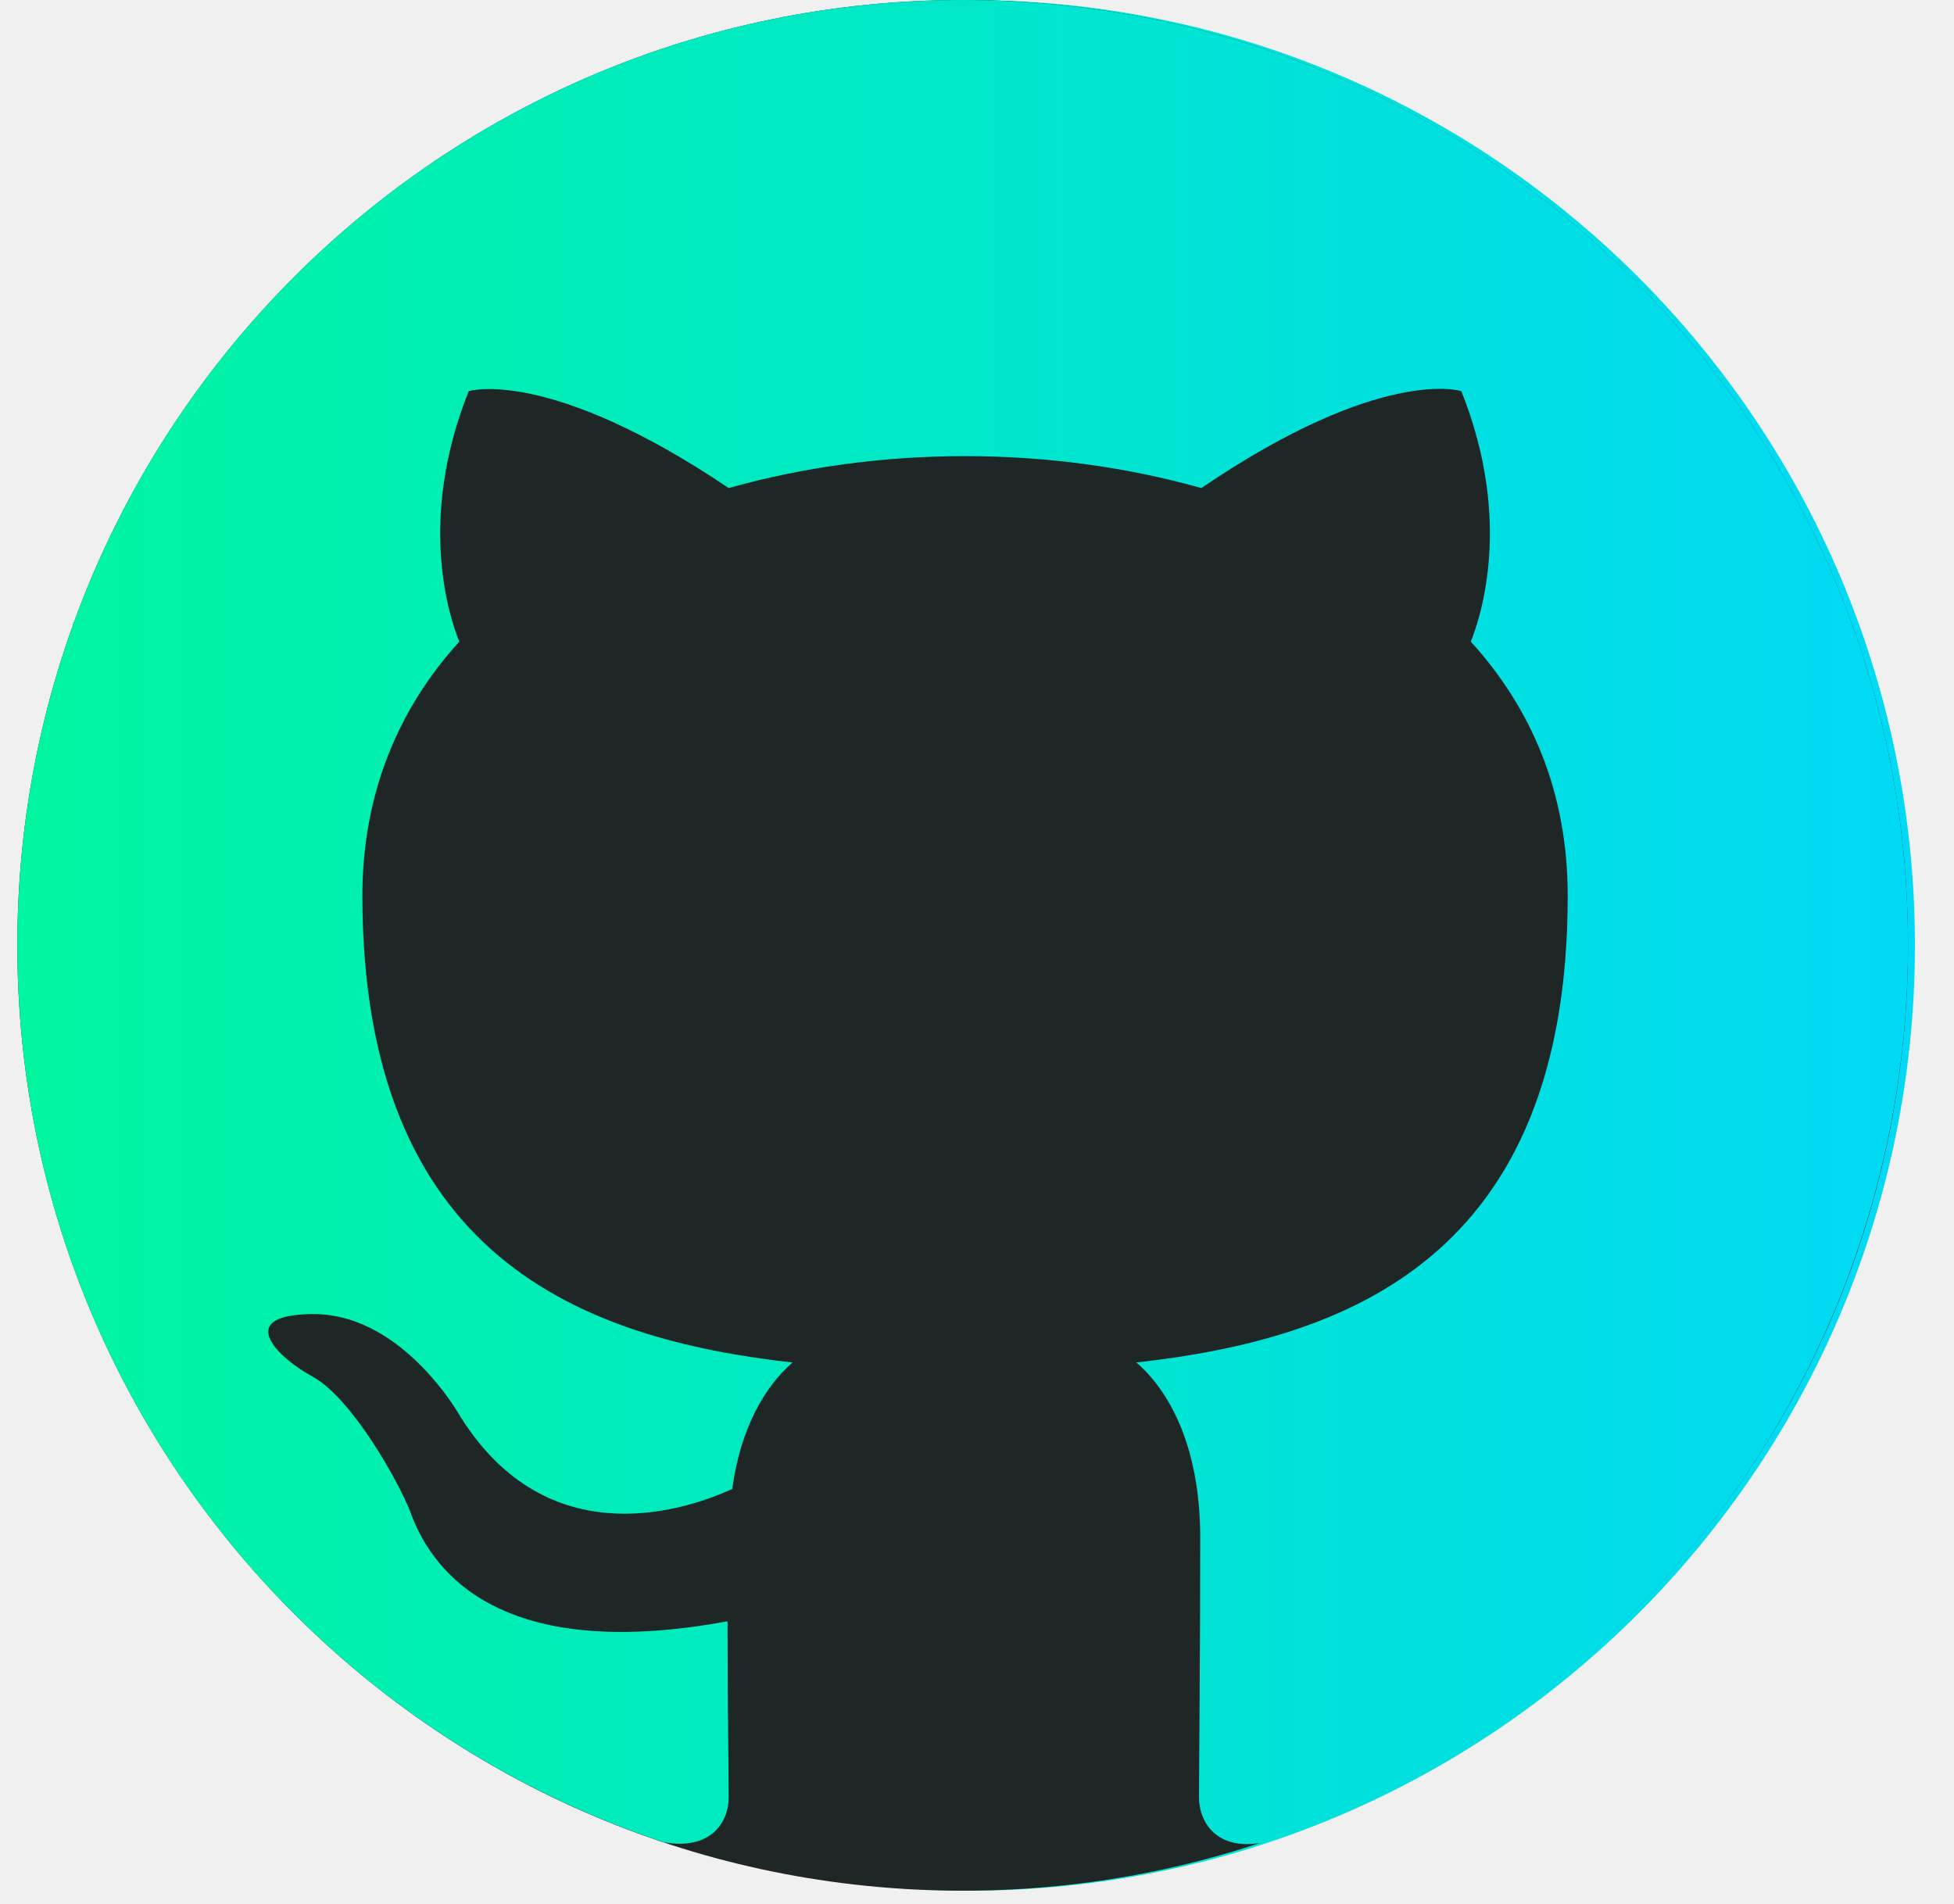
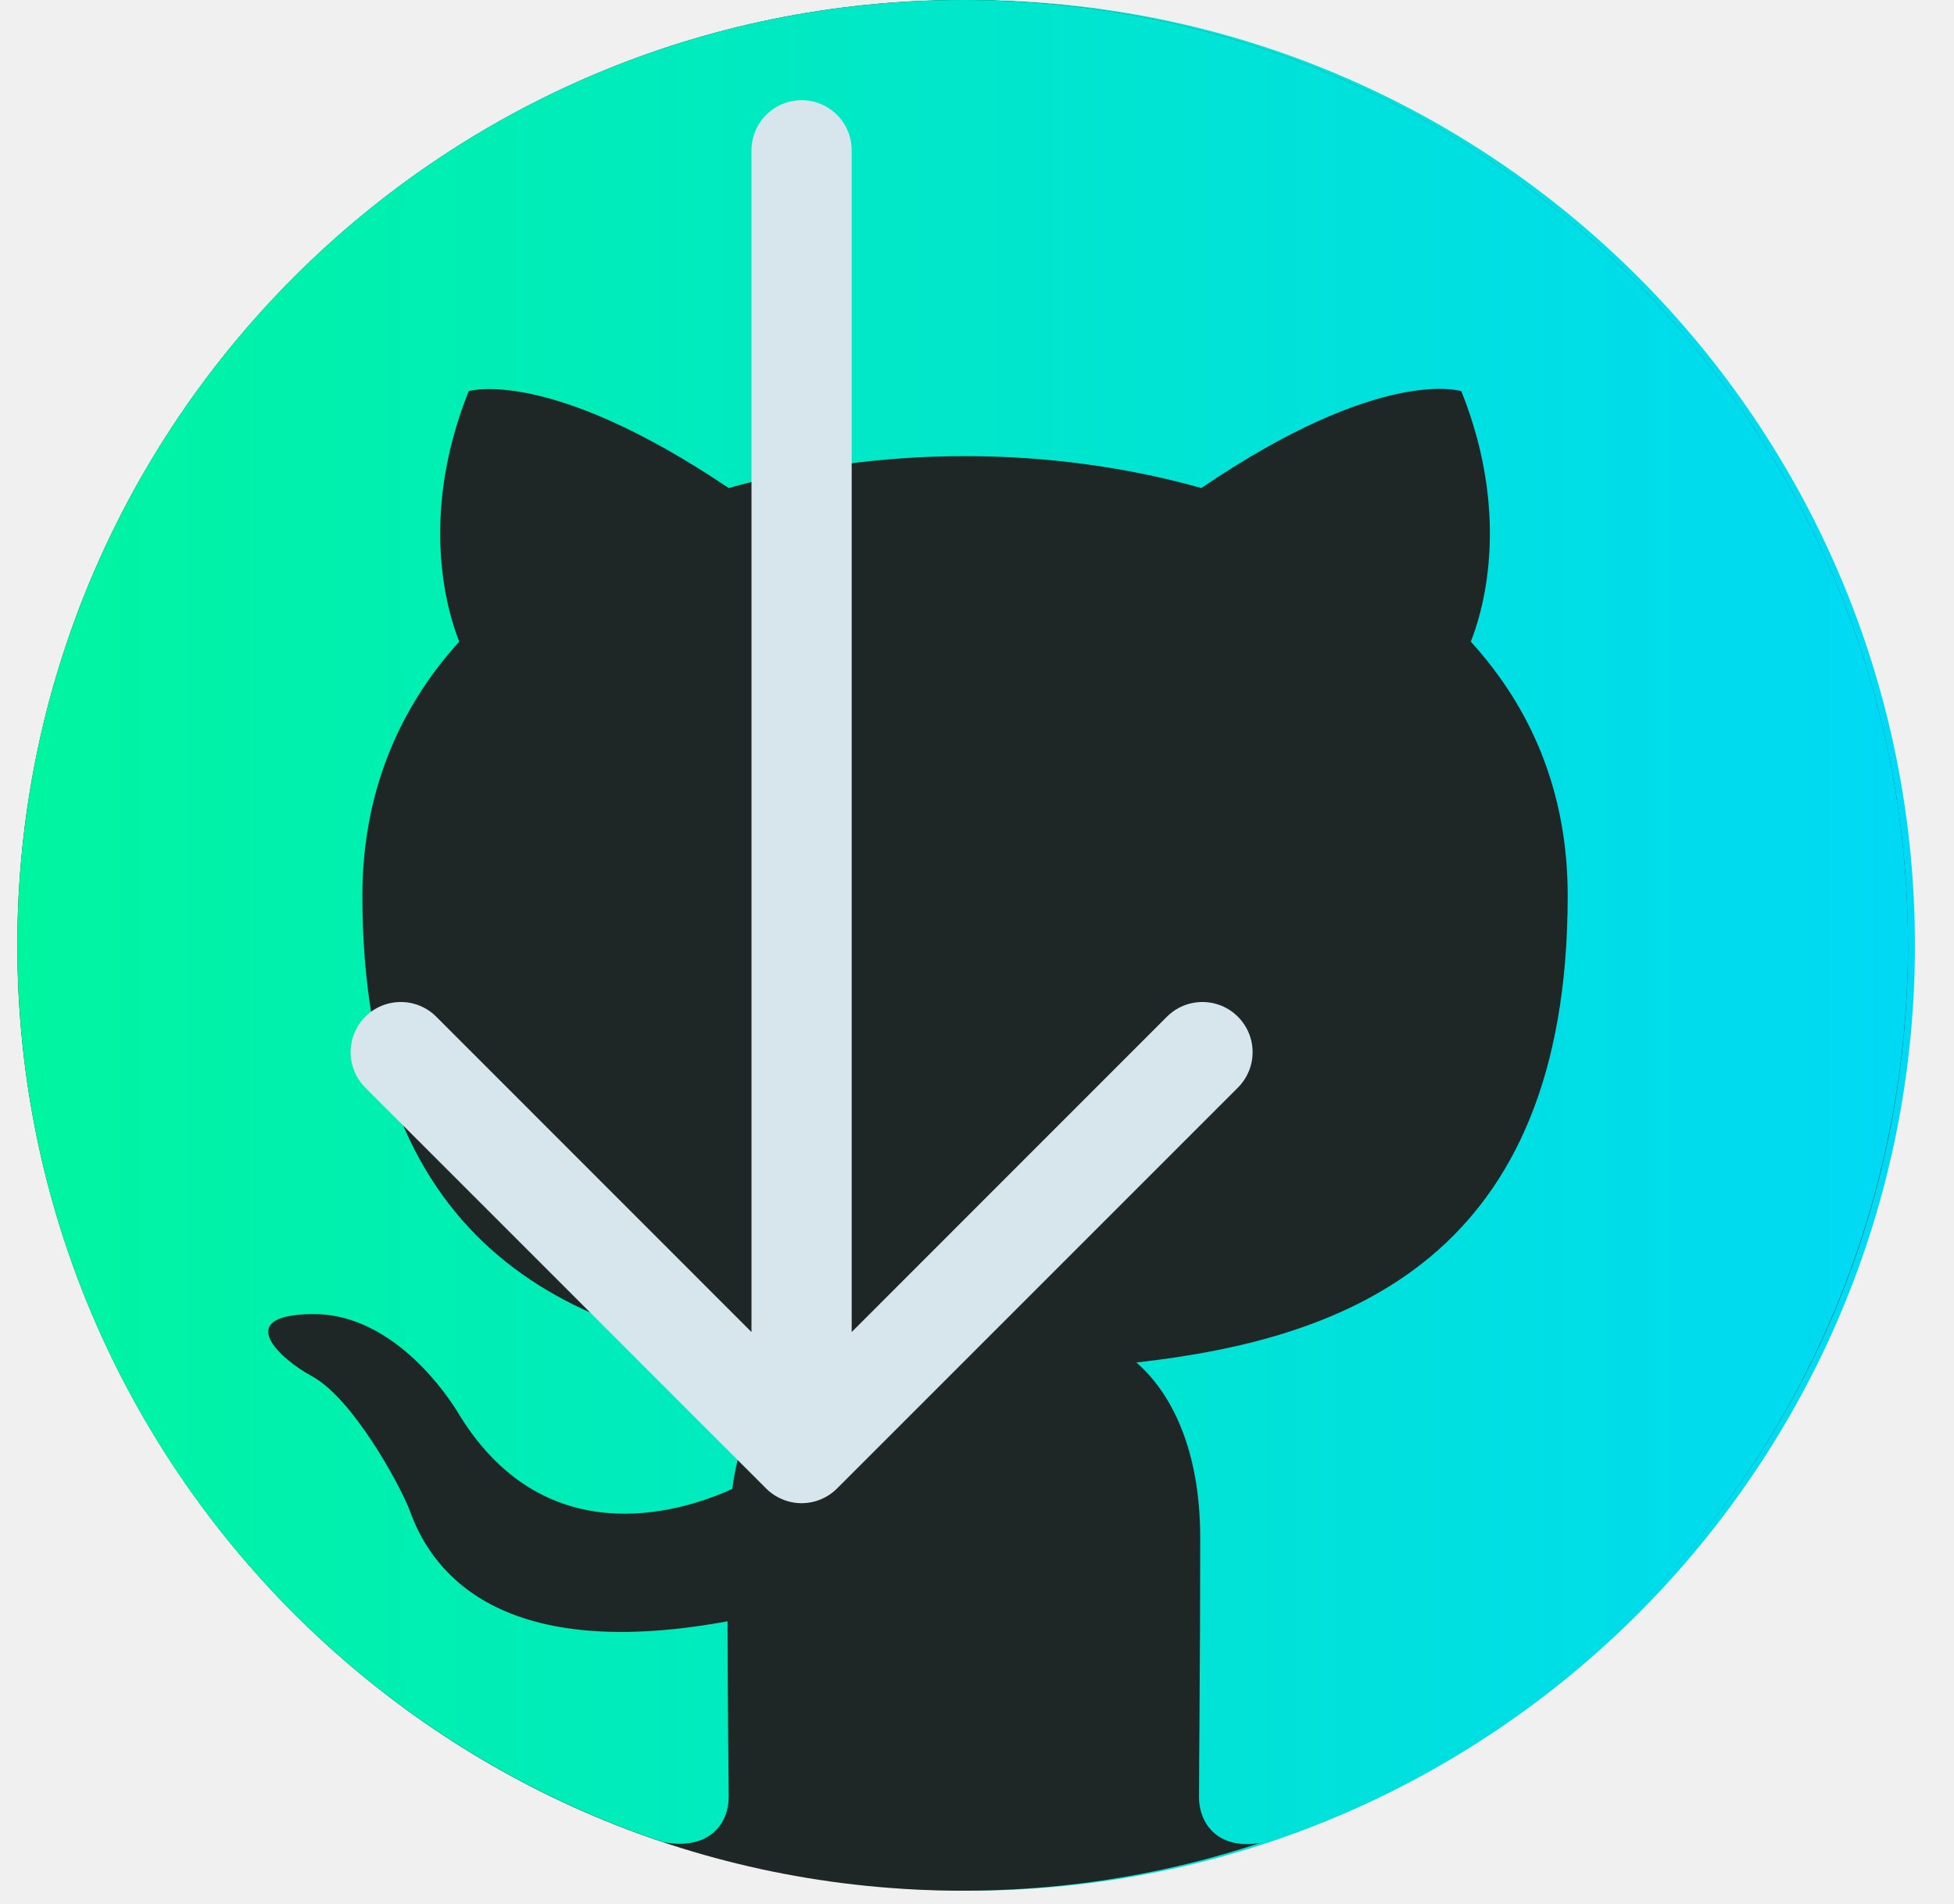
<svg xmlns="http://www.w3.org/2000/svg" width="39" height="38" viewBox="0 0 39 38" fill="none">
-   <g id="linkedInDark">
+   <g id="linkedInDarkTheme">
    <ellipse cx="19.352" cy="18.868" rx="18.868" ry="18.868" fill="url(#paint0_linear_1_3196)" />
    <path d="M10.063 28.705H14.011V14.097H10.063V28.705ZM12.037 7.649C10.721 7.649 9.669 8.702 9.669 10.018C9.669 11.334 10.721 12.387 12.037 12.387C13.353 12.387 14.406 11.334 14.406 10.018C14.406 8.702 13.353 7.649 12.037 7.649ZM20.723 16.335V14.097H16.775V28.705H20.723V21.204C20.723 16.993 26.119 16.729 26.119 21.204V28.705H30.067V19.756C30.067 12.65 22.566 12.913 20.723 16.335Z" fill="#1F2626" />
    <defs>
      <linearGradient id="paint0_linear_1_3196" x1="0.484" y1="18.868" x2="38.22" y2="18.868" gradientUnits="userSpaceOnUse">
        <stop stop-color="#00F5A0" />
        <stop offset="1" stop-color="#00D9F5" />
      </linearGradient>
    </defs>
  </g>
-   <g id="gitHubDark">
+   <g id="gitHubDarkTheme">
    <circle cx="19.214" cy="18.868" r="18.868" fill="#1F2626" />
    <g clip-path="url(#clip0_1_3203)">
      <path fill-rule="evenodd" clip-rule="evenodd" d="M19.214 0C8.789 0 0.346 8.444 0.346 18.868C0.346 27.218 5.747 34.27 13.247 36.77C14.19 36.935 14.544 36.369 14.544 35.873C14.544 35.425 14.521 33.939 14.521 32.359C9.78 33.232 8.554 31.203 8.176 30.142C7.964 29.6 7.044 27.925 6.242 27.477C5.582 27.123 4.638 26.25 6.219 26.227C7.704 26.203 8.766 27.595 9.12 28.161C10.818 31.015 13.53 30.213 14.615 29.718C14.78 28.491 15.275 27.666 15.818 27.194C11.62 26.722 7.233 25.095 7.233 17.878C7.233 15.826 7.964 14.128 9.167 12.807C8.978 12.335 8.318 10.401 9.355 7.807C9.355 7.807 10.936 7.311 14.544 9.741C16.054 9.316 17.657 9.104 19.261 9.104C20.865 9.104 22.469 9.316 23.978 9.741C27.587 7.288 29.167 7.807 29.167 7.807C30.205 10.401 29.544 12.335 29.356 12.807C30.559 14.128 31.29 15.802 31.29 17.878C31.29 25.118 26.879 26.722 22.681 27.194C23.365 27.784 23.955 28.916 23.955 30.684C23.955 33.208 23.931 35.236 23.931 35.873C23.931 36.369 24.285 36.958 25.228 36.77C28.974 35.505 32.229 33.098 34.535 29.886C36.84 26.675 38.081 22.822 38.082 18.868C38.082 8.444 29.639 0 19.214 0Z" fill="url(#paint0_linear_1_3203)" />
    </g>
    <defs>
      <linearGradient id="paint0_linear_1_3203" x1="0.346" y1="18.403" x2="38.082" y2="18.403" gradientUnits="userSpaceOnUse">
        <stop stop-color="#00F5A0" />
        <stop offset="1" stop-color="#00D9F5" />
      </linearGradient>
      <clipPath id="clip0_1_3203">
        <rect width="37.736" height="37.736" fill="white" transform="translate(0.345825)" />
      </clipPath>
    </defs>
  </g>
+   <g id="scrollDarkTheme">
+     <path fill-rule="evenodd" clip-rule="evenodd" d="M15.999 2C16.265 2 16.519 2.105 16.706 2.293C16.894 2.48 16.999 2.735 16.999 3V26.586L23.291 20.292C23.479 20.104 23.734 19.999 23.999 19.999C24.265 19.999 24.52 20.104 24.707 20.292C24.895 20.48 25.001 20.734 25.001 21C25.001 21.266 24.895 21.52 24.707 21.708L16.707 29.708C16.614 29.801 16.504 29.875 16.383 29.925C16.261 29.976 16.131 30.002 15.999 30.002C15.868 30.002 15.738 29.976 15.616 29.925C15.495 29.875 15.384 29.801 15.291 29.708L7.291 21.708C7.104 21.52 6.998 21.266 6.998 21C6.998 20.734 7.104 20.48 7.291 20.292C7.479 20.104 7.734 19.999 7.999 19.999C8.265 19.999 8.52 20.104 8.707 20.292L14.999 26.586V3C14.999 2.735 15.105 2.48 15.292 2.293C15.48 2.105 15.734 2 15.999 2Z" fill="#D7E5EC" />
+   </g>
</svg>
